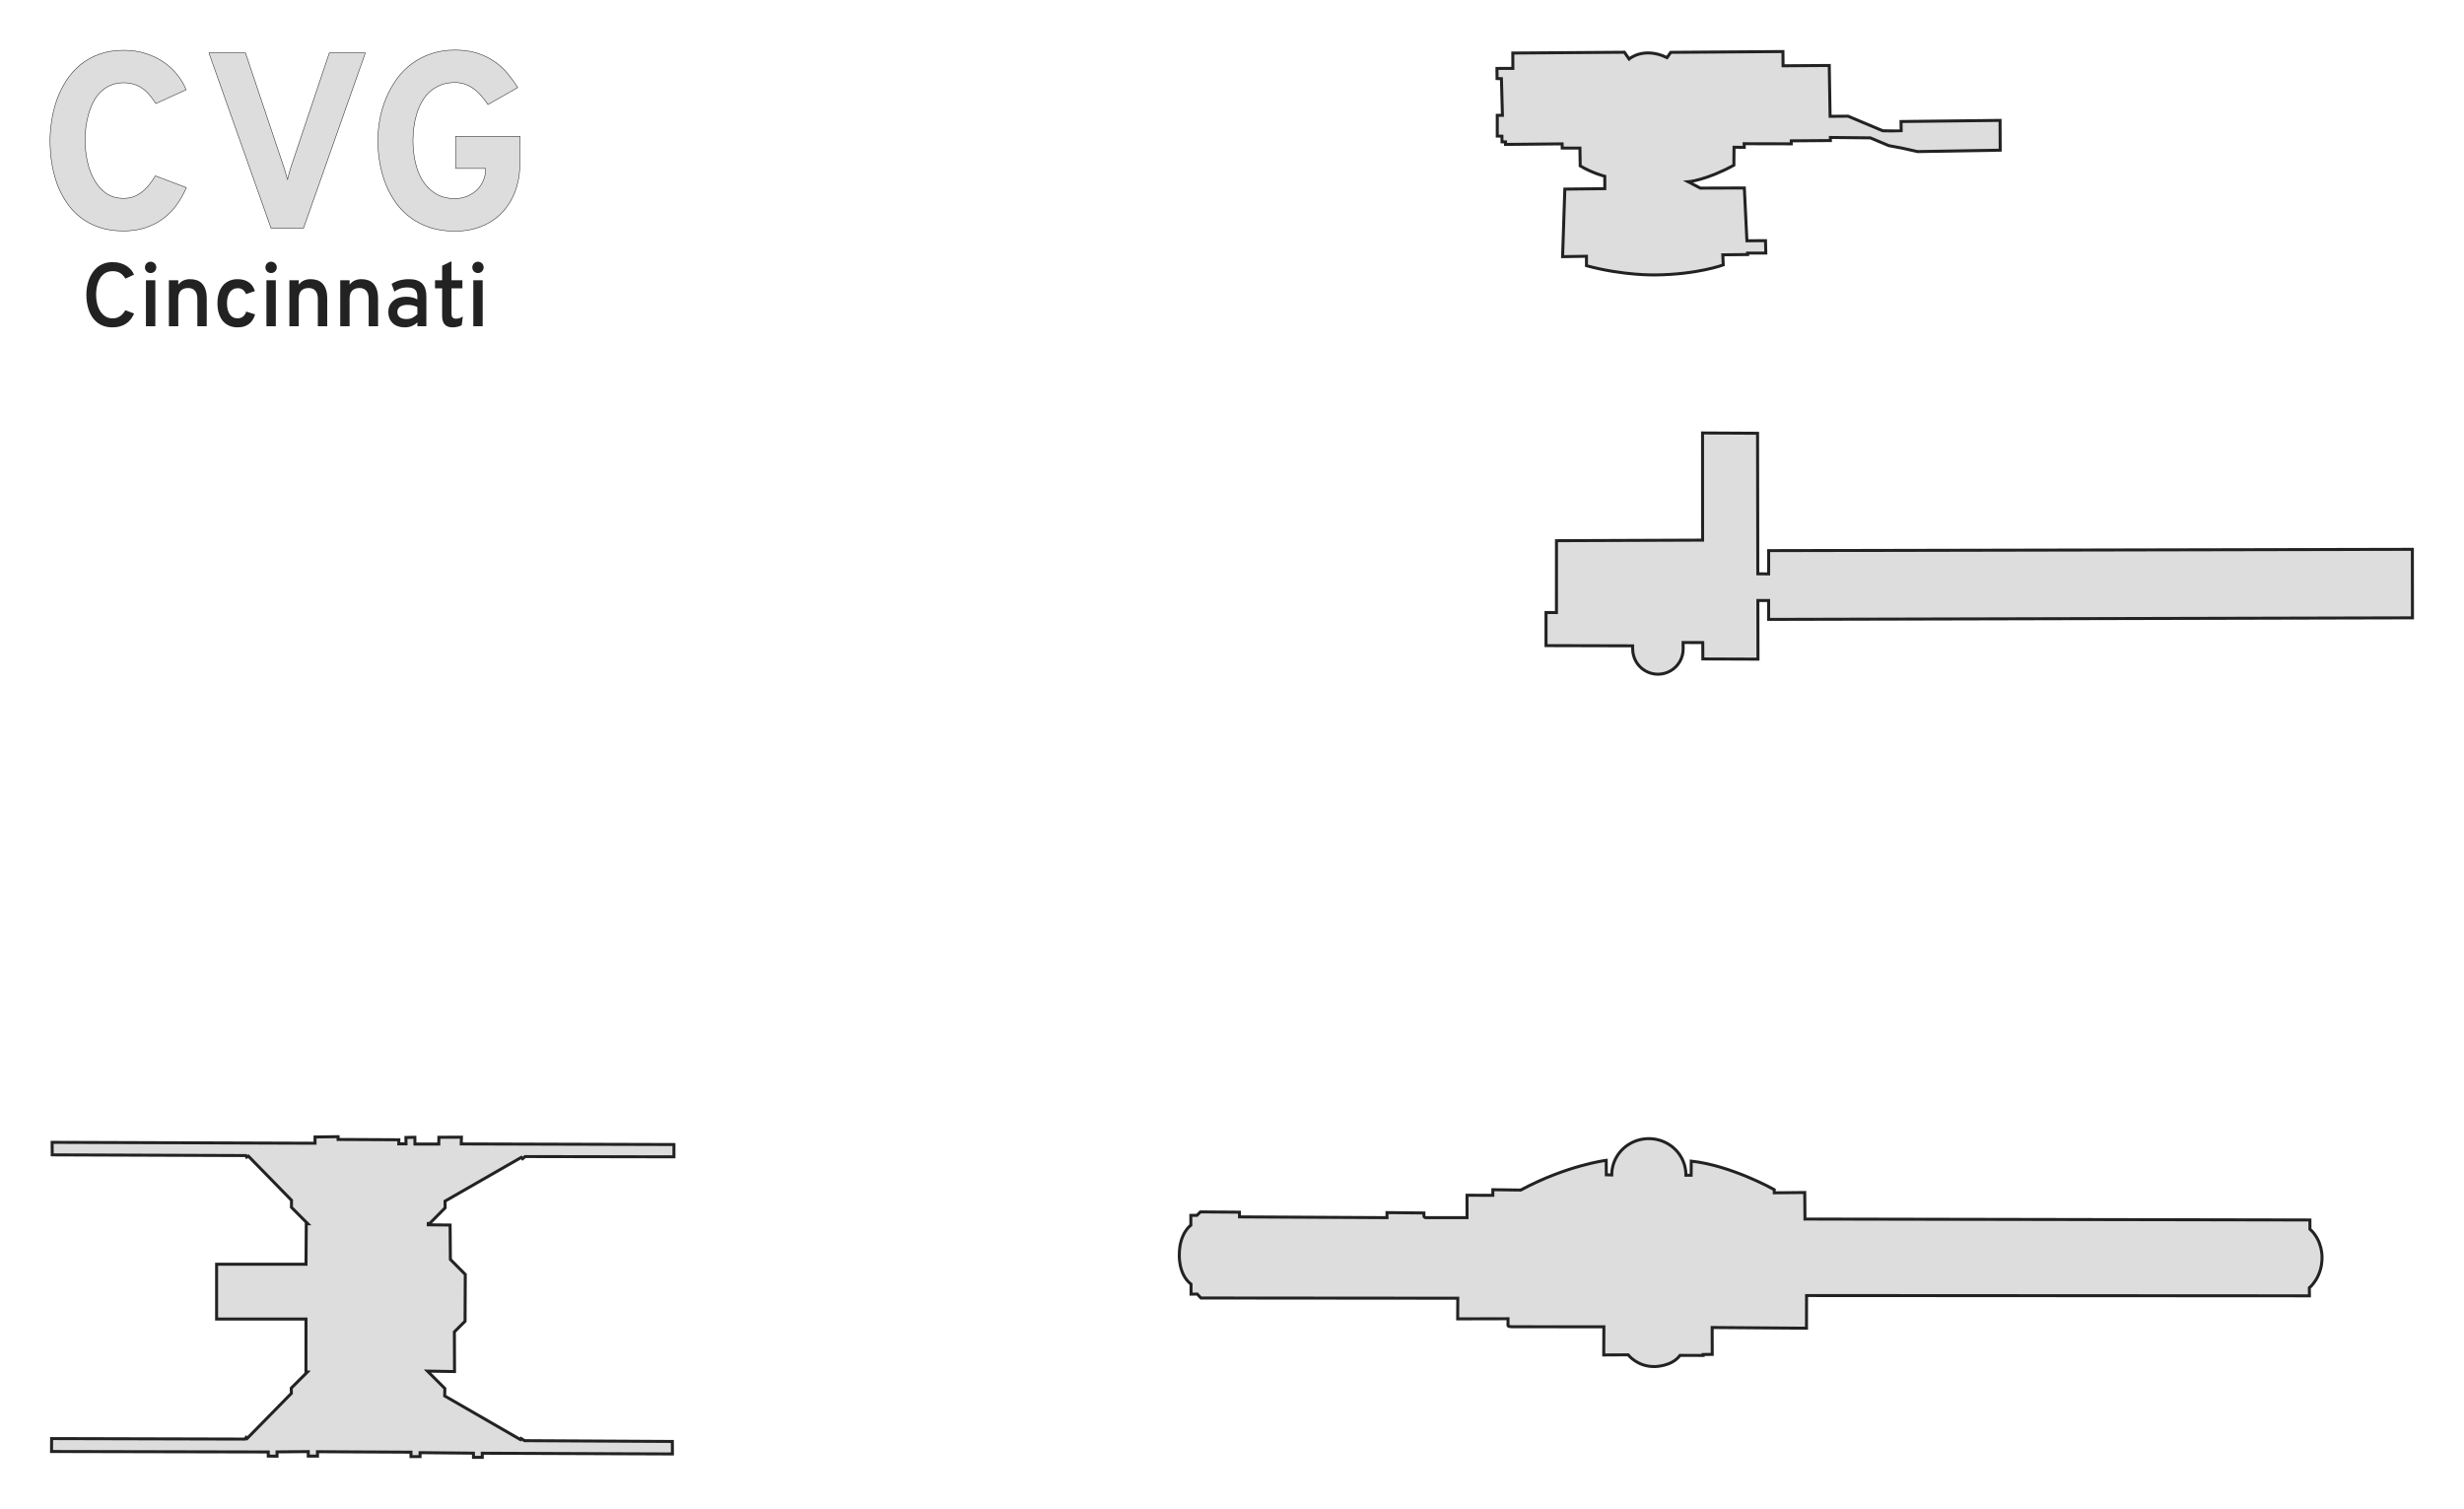
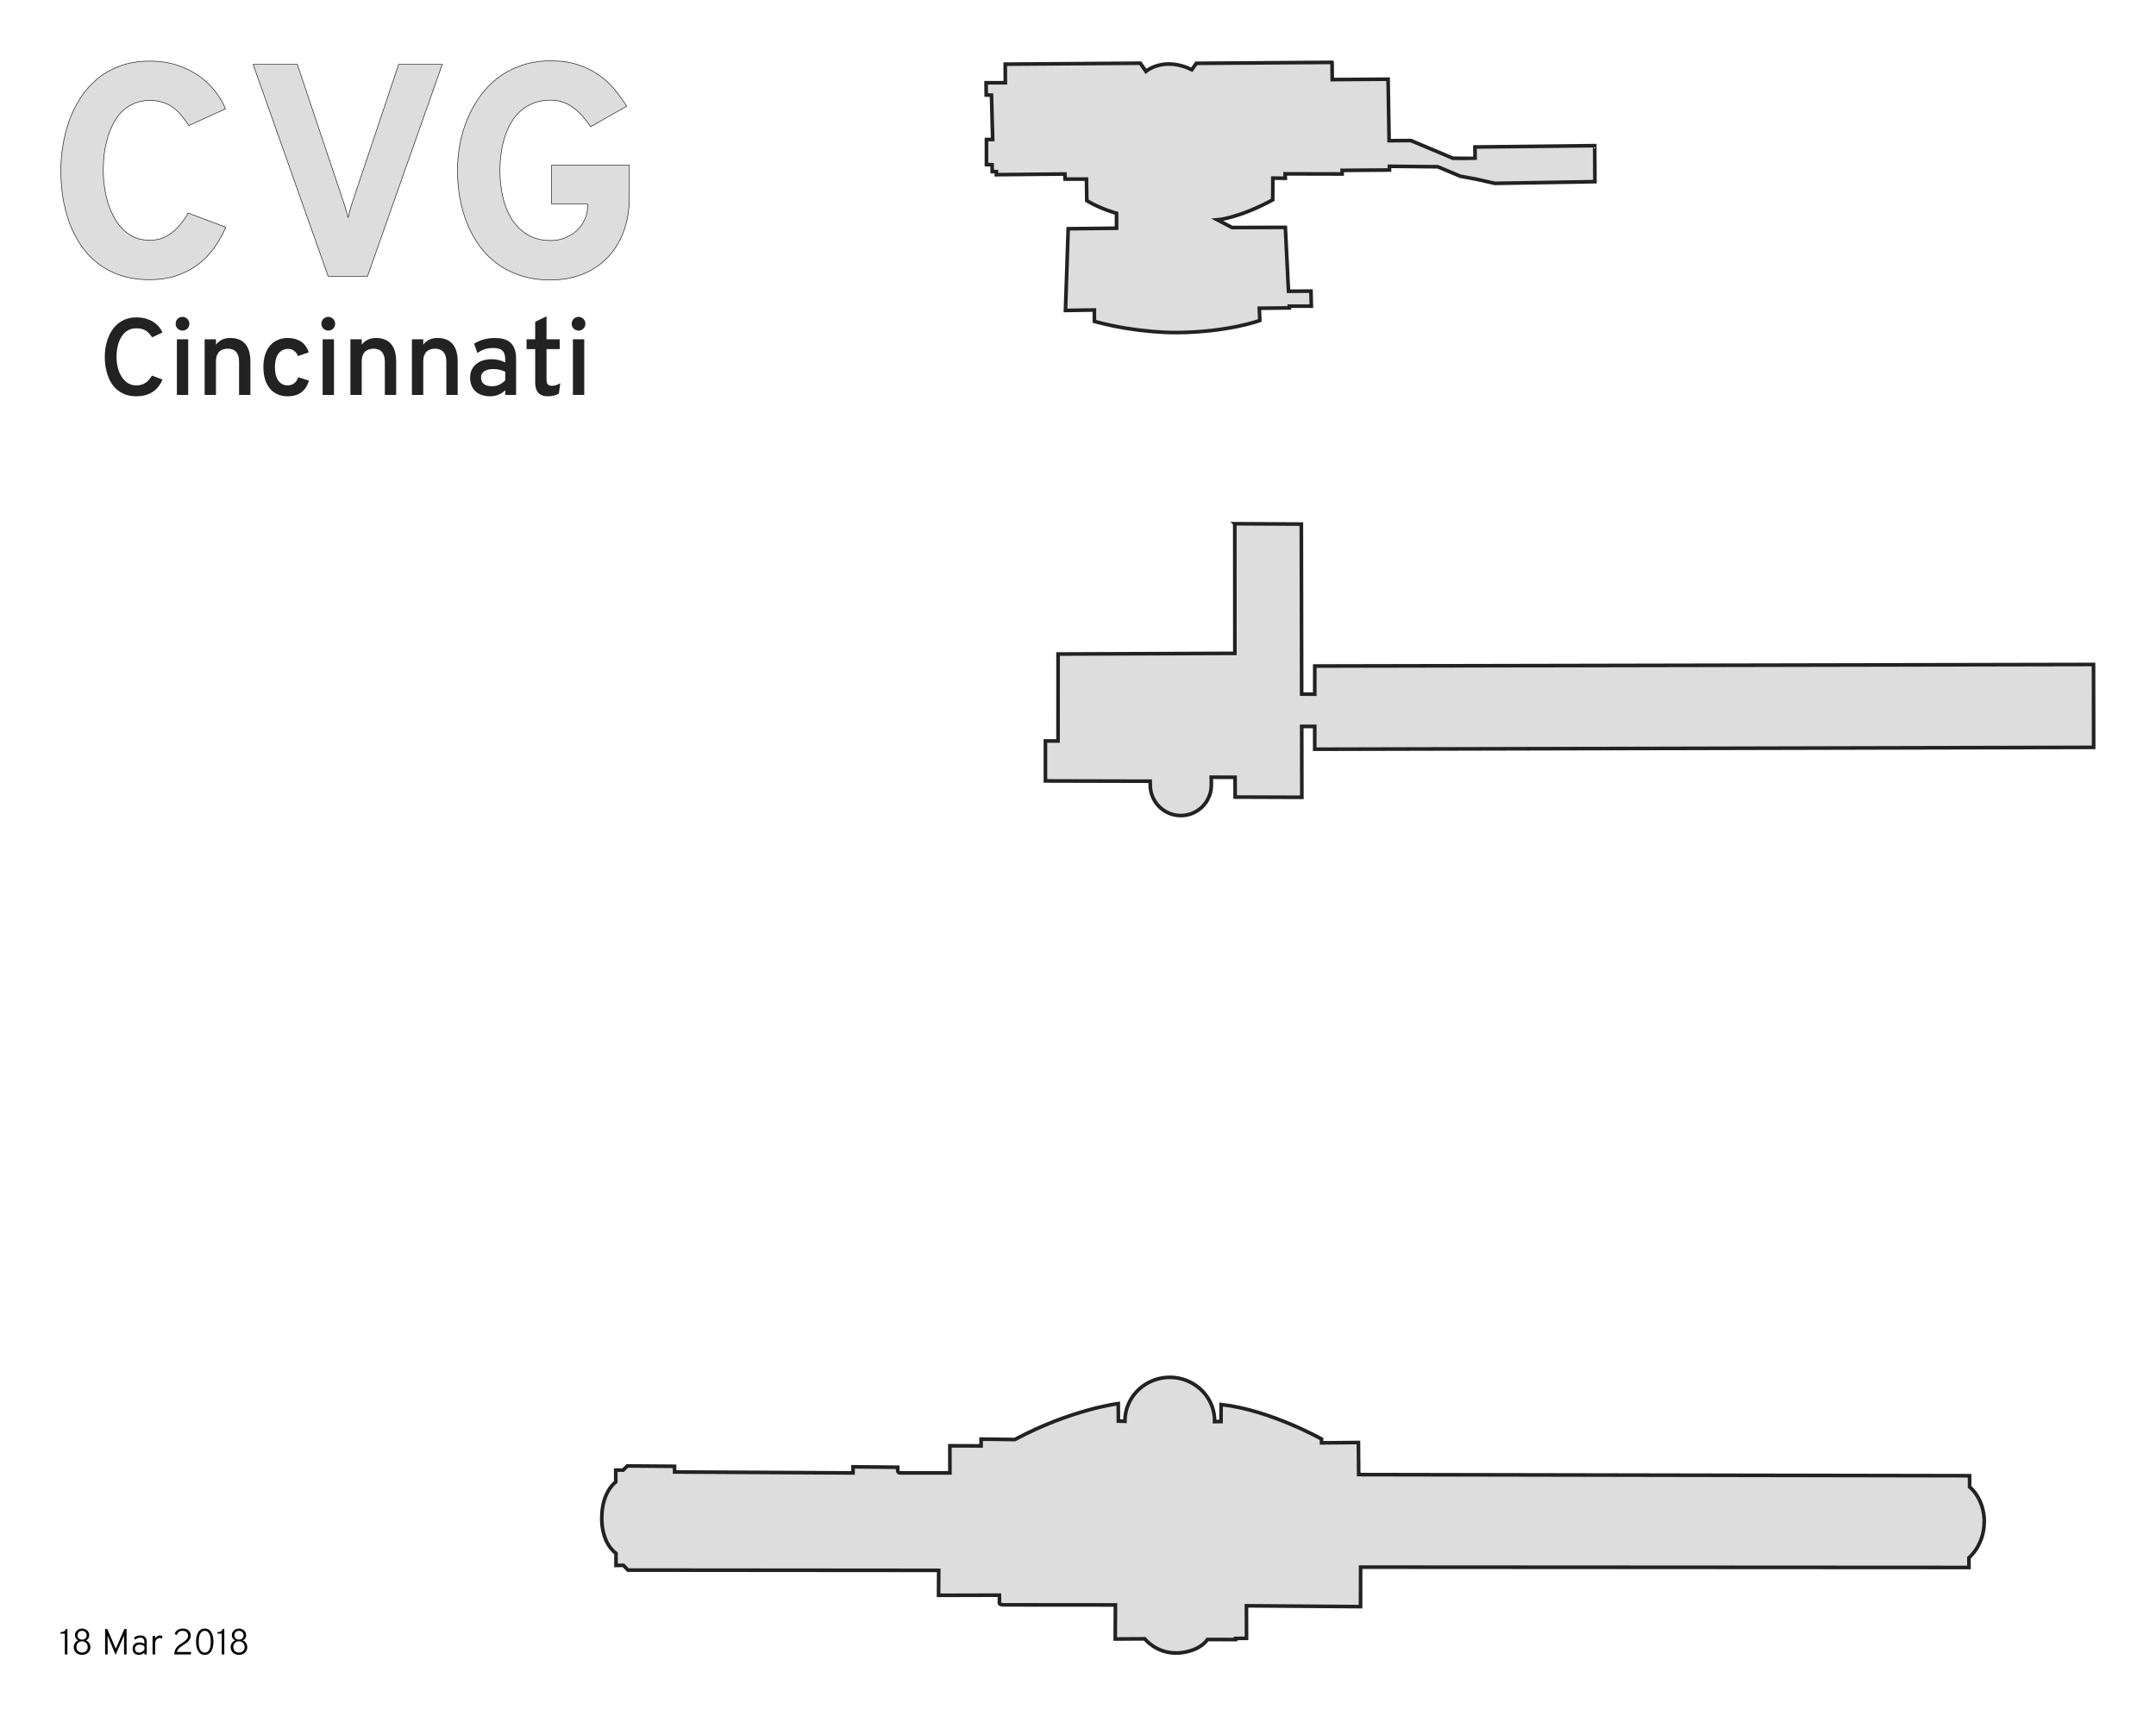
- <svg xmlns="http://www.w3.org/2000/svg" width="1231.133" height="753.9" viewBox="0 0 1231.133 753.9" id="svg2" version="1.1">
+ <svg xmlns="http://www.w3.org/2000/svg" width="890.433" height="708.529" viewBox="0 0 890.433 708.529" id="svg2" version="1.1">
  <defs id="defs4" />
-   <g id="layer2" style="display:inline" transform="translate(-1614.924,-1177.027)">
-     <path id="path4188" style="fill:#dddddd;fill-opacity:1;fill-rule:evenodd;stroke:#222222;stroke-width:1.5;stroke-linecap:butt;stroke-linejoin:miter;stroke-miterlimit:4;stroke-dasharray:none;stroke-opacity:1" d="m 2528.909,1209.741 0.421,25.406 8.983,-0.07 17.335,7.299 c 0,0 8.843,0.14 9.194,0.07 l -0.07,-4.702 49.479,-0.561 0.07,14.879 -41.337,0.702 -7.79,-1.754 -6.457,-1.193 -9.312,-3.907 -19.95,-0.199 0,1.538 -19.553,0.149 0,1.489 -23.544,-0.053 0.07,1.825 -5.123,-0.07 -0.07,8.983 c -13.966,7.58 -22.809,8.282 -22.809,8.282 l 6.036,3.158 21.99,-0.068 1.301,26.379 9.284,-0.05 0.149,6.203 -9.109,0 0.034,0.73 -12.41,0.14 0.216,5.053 c 0,0 -12.928,4.794 -33.947,4.992 0,0 -16.02,0.397 -34.386,-4.615 l 0,-4.714 -11.938,0.199 1.123,-33.757 19.969,-0.212 0,-6.176 c 0,0 -6.246,-1.614 -12.282,-5.194 l -0.14,-8.913 -8.843,0 -0.07,-2.106 -28.284,0.281 0,-1.263 -1.729,-0.027 -0.05,-2.829 -2.332,-0.05 0,-10.372 2.58,0 -0.496,-18.312 -2.184,-0.05 -0.05,-5.062 7.955,-0.025 -0.046,-7.667 55.78,-0.397 2.332,3.375 c 0,0 7.245,-6.352 18.957,-0.695 l 1.836,-2.63 56.078,-0.397 0.058,7.114 z m -63.2,288.345 -9.825,-0.035 0.027,3.135 c 0.035,4.525 -2.357,8.723 -6.269,10.998 -3.912,2.275 -8.743,2.28 -12.659,0.012 -3.916,-2.268 -6.316,-6.461 -6.289,-10.986 l -0.04,-1.509 -43.267,-0.105 0,-16.528 5.212,0.025 0.016,-35.923 73.008,-0.281 -0.029,-53.539 27.493,0.149 0.123,70.222 5.411,0.05 0.01,-11.638 321.625,-0.645 0.05,34.238 -321.699,0.769 0.01,-9.424 -5.378,-10e-5 0.052,29.28 -27.543,-0.099 z m 35.723,274.906 15.226,-0.149 0.111,13.261 252.303,0.463 0,4.589 c 6.402,5.707 6.054,14.144 6.054,14.144 0.05,10.024 -6.34,15.165 -6.34,15.165 l 0.035,4 -251.253,-0.14 -0.035,16.317 -47.128,-0.351 0.035,13.44 -4.553,0.044 0.01,0.465 -11.563,-0.017 c -4.035,5.544 -12.563,5.58 -12.563,5.58 -8.773,0.175 -13.335,-5.86 -13.335,-5.86 l -12.212,0.07 0.07,-14.072 -46.04,-0.035 c -1.825,-0.035 -1.86,-0.561 -1.86,-0.561 l 0,-3.439 -25.144,0.063 0.054,-10.31 -128.328,-0.105 -1.86,-1.965 -3.088,0.035 0,-4.974 c -6.551,-5.062 -5.856,-15.136 -5.856,-15.136 0.149,-10.471 5.75,-14.349 5.75,-14.349 l 0,-4.913 3.053,0 1.72,-1.72 19.511,0.14 0.035,2.351 73.692,0.386 0,-2.527 18.445,0.184 0,1.439 c 0,0.844 0.89,0.903 0.89,0.903 l 20.669,0 -0.021,-11.2 12.9,0.041 0,-2.807 13.931,0.175 c 23.16,-12.422 42.721,-14.853 42.721,-14.853 l 0.05,7.245 2.709,0.068 c -0.03,-6.489 3.512,-12.495 9.279,-15.735 5.767,-3.239 12.873,-3.213 18.615,0.069 5.742,3.281 9.237,9.314 9.156,15.803 l 2.623,-0.01 0.05,-7.047 c 20.049,2.184 41.478,14.246 41.478,14.246 z m -733.619,63.075 -44.664,0 0,-27.394 44.664,0 0.141,-20.227 0.755,0 -8.159,-8.194 0.019,-3.541 -21.538,-22.034 -0.844,0.496 -0.447,-0.794 -96.722,-0.347 -0.05,-6.253 131.361,0.447 0,-3.126 11.513,-0.149 0,1.389 30.371,0.149 -0.05,2.035 3.623,0 -0.05,-3.176 4.466,-0.099 0.05,3.375 11.91,0 0.05,-3.375 11.265,-0.05 -0.099,3.375 106.276,0.301 0,6.141 -74.324,-0.134 -1.298,1.088 -0.632,-0.667 -38.112,21.856 0.05,3.325 -7.697,7.805 -0.737,0.035 0,0.667 10.913,0.105 0.14,17.195 7.439,7.474 -0.105,23.406 -5.334,5.299 0.07,19.826 -13.524,-0.227 8.685,8.685 -0.074,3.719 37.793,21.791 0.351,-0.526 1.754,1.088 73.851,0.397 0.035,6.246 -95.011,-0.362 0,2.07 -4.386,0 -0.035,-2.105 -26.669,-0.246 0,1.965 -4.527,0 0,-2.211 -46.728,-0.239 0.025,2.208 -4.615,0 0,-2.258 -15.6,0.149 0,2.141 -4.386,-0.035 0,-2.07 -108.293,-0.228 0.035,-6.457 96.568,0.242 0.635,-0.813 0.475,0.518 22.13,-22.552 -0.075,-2.608 8.09,-8.086 -0.744,-0.074 z" />
+   <g id="layer2" style="display:inline" transform="translate(-1955.624,-1177.028)">
+     <path style="fill:#dddddd;fill-opacity:1;fill-rule:evenodd;stroke:#222222;stroke-width:1.5;stroke-linecap:butt;stroke-linejoin:miter;stroke-miterlimit:4;stroke-dasharray:none;stroke-opacity:1" d="m 890.848,25.756 -56.078,0.396 -1.836,2.631 c -11.712,-5.657 -18.957,0.693 -18.957,0.693 L 811.645,26.104 755.863,26.5 l 0.047,7.668 -7.955,0.023 0.049,5.062 2.184,0.051 0.496,18.311 -2.58,0 0,10.373 2.332,0.049 0.051,2.83 1.729,0.027 0,1.262 28.283,-0.279 0.07,2.105 8.842,0 0.141,8.912 c 6.036,3.579 12.283,5.193 12.283,5.193 l 0,6.176 -19.971,0.213 -1.121,33.758 11.938,-0.199 0,4.715 c 18.367,5.012 34.387,4.615 34.387,4.615 21.02,-0.199 33.947,-4.992 33.947,-4.992 l -0.217,-5.053 12.41,-0.141 -0.033,-0.73 9.107,0 -0.148,-6.203 -9.285,0.049 -1.299,-26.379 -21.99,0.068 -6.037,-3.158 c 0,0 8.844,-0.701 22.811,-8.281 l 0.07,-8.984 5.123,0.07 -0.07,-1.824 23.543,0.053 0,-1.488 19.553,-0.15 0,-1.537 19.951,0.197 9.311,3.908 6.457,1.191 7.791,1.756 41.338,-0.703 -0.07,-14.877 -49.479,0.561 0.07,4.703 c -0.351,0.07 -9.195,-0.07 -9.195,-0.07 l -17.334,-7.299 -8.984,0.068 -0.42,-25.404 -23.08,0.154 -0.059,-7.113 z m -40.178,190.566 0.029,53.539 -73.008,0.281 -0.016,35.922 -5.213,-0.023 0,16.527 43.268,0.105 0.039,1.508 c -0.027,4.525 2.373,8.718 6.289,10.986 3.916,2.268 8.748,2.264 12.66,-0.012 3.912,-2.275 6.305,-6.473 6.27,-10.998 l -0.027,-3.135 9.824,0.035 0.039,8.164 27.543,0.1 -0.053,-29.279 5.379,0 -0.012,9.424 321.701,-0.77 -0.051,-34.238 -321.625,0.646 -0.01,11.637 -5.41,-0.049 -0.125,-70.223 -27.492,-0.148 z M 823.9,568.904 c -3.215,-0.012 -6.433,0.793 -9.316,2.412 -5.767,3.239 -9.309,9.245 -9.279,15.734 l -2.707,-0.068 -0.051,-7.246 c 0,0 -19.561,2.431 -42.721,14.854 l -13.932,-0.176 0,2.807 -12.898,-0.041 0.019,11.201 -20.668,0 c 0,0 -0.891,-0.059 -0.891,-0.902 l 0,-1.439 -18.445,-0.186 0,2.527 -73.691,-0.387 -0.035,-2.35 -19.51,-0.141 -1.721,1.719 -3.053,0 0,4.912 c 0,0 -5.601,3.878 -5.75,14.35 0,0 -0.695,10.075 5.855,15.137 l 0,4.975 3.088,-0.035 1.861,1.965 128.328,0.105 -0.055,10.311 25.145,-0.065 0,3.439 c 0,0 0.035,0.527 1.859,0.562 l 46.039,0.035 -0.068,14.07 12.211,-0.07 c 10e-6,0 4.561,6.037 13.334,5.861 0,0 8.529,-0.036 12.564,-5.58 l 11.562,0.018 -0.012,-0.465 4.555,-0.045 -0.035,-13.439 47.127,0.352 0.035,-16.318 251.254,0.141 -0.035,-4 c 0,0 6.39,-5.142 6.34,-15.166 0,0 0.347,-8.436 -6.055,-14.143 l 0,-4.59 -252.305,-0.463 -0.111,-13.26 -15.225,0.148 -0.004,-1.59 c 0,0 -21.429,-12.061 -41.479,-14.244 l -0.049,7.047 -2.623,0.01 c 0.081,-6.489 -3.414,-12.521 -9.156,-15.803 -2.871,-1.641 -6.084,-2.469 -9.299,-2.48 z" transform="translate(1614.924,1177.027)" id="path4188" />
  </g>
-   <g id="layer1">
-     <g id="text4136" style="font-style:normal;font-variant:normal;font-weight:bold;font-stretch:normal;font-size:125px;line-height:110%;font-family:Overpass;-inkscape-font-specification:'Overpass, Bold';text-align:start;letter-spacing:0px;word-spacing:0px;writing-mode:lr-tb;text-anchor:start;display:inline;fill:#dddddd;fill-opacity:1;stroke:#222222;stroke-width:0.25;stroke-linecap:butt;stroke-linejoin:miter;stroke-opacity:1;stroke-miterlimit:4;stroke-dasharray:none" transform="translate(-85.11767,-57.39859)">
-       <path id="path4142" d="m 146.861,172.792 q -6.836,0 -12.207,-1.831 -5.371,-1.831 -9.46,-5.066 -4.089,-3.235 -6.958,-7.568 -2.869,-4.333 -4.7,-9.338 -1.77,-5.066 -2.625,-10.498 -0.793,-5.432 -0.793,-10.864 0,-5.005 0.854,-10.254 0.854,-5.31 2.625,-10.315 1.831,-5.005 4.7,-9.46 2.93,-4.456 6.958,-7.812 4.089,-3.357 9.46,-5.31 5.371,-1.953 12.146,-1.953 6.287,0 11.414,1.709 5.127,1.709 9.033,4.517 3.906,2.747 6.592,6.287 2.747,3.54 4.211,7.202 l -15.137,6.897 q -1.587,-2.441 -3.235,-4.395 -1.648,-1.953 -3.54,-3.235 -1.892,-1.343 -4.211,-2.014 -2.258,-0.732 -5.127,-0.732 -3.662,0 -6.531,1.282 -2.869,1.221 -5.005,3.357 -2.136,2.136 -3.601,5.005 -1.465,2.869 -2.38,6.104 -0.916,3.174 -1.343,6.592 -0.366,3.357 -0.366,6.531 0,5.127 1.099,10.254 1.099,5.127 3.418,9.277 2.319,4.15 5.92,6.775 3.662,2.563 8.789,2.563 2.686,0 4.944,-0.793 2.258,-0.854 4.15,-2.319 1.953,-1.465 3.601,-3.54 1.709,-2.075 3.174,-4.578 l 15.503,5.859 q -2.075,4.822 -5.005,8.85 -2.93,3.967 -6.836,6.836 -3.845,2.808 -8.728,4.395 -4.883,1.587 -10.803,1.587 z" style="stroke:#222222;stroke-opacity:1;stroke-width:0.25;stroke-miterlimit:4;stroke-dasharray:none" />
-       <path id="path4144" d="m 236.766,171.388 -16.235,0 -31.006,-87.524 18.25,0 19.226,57.251 q 0.488,1.404 0.916,3.052 0.488,1.587 0.854,2.991 0.305,-1.343 0.732,-2.93 0.427,-1.587 0.916,-3.113 l 19.226,-57.251 18.005,0 -30.884,87.524 z" style="stroke:#222222;stroke-opacity:1;stroke-width:0.25;stroke-miterlimit:4;stroke-dasharray:none" />
-       <path id="path4146" d="m 312.449,172.914 q -6.775,0 -12.268,-1.77 -5.493,-1.77 -9.766,-4.883 -4.272,-3.113 -7.385,-7.385 -3.113,-4.333 -5.127,-9.338 -2.014,-5.005 -2.991,-10.559 -0.977,-5.615 -0.977,-11.353 0,-5.31 0.977,-10.742 1.038,-5.432 3.113,-10.437 2.136,-5.066 5.249,-9.46 3.174,-4.395 7.446,-7.629 4.333,-3.235 9.705,-5.066 5.432,-1.892 12.024,-1.892 6.348,0 11.169,1.587 4.883,1.587 8.606,4.211 3.784,2.563 6.531,5.981 2.808,3.357 5.066,6.958 l -14.893,8.484 q -1.465,-2.197 -3.174,-4.15 -1.709,-2.014 -3.723,-3.54 -1.953,-1.526 -4.333,-2.38 -2.38,-0.916 -5.249,-0.916 -4.089,0 -7.202,1.282 -3.113,1.221 -5.493,3.418 -2.319,2.136 -3.906,5.005 -1.587,2.869 -2.563,6.104 -0.977,3.235 -1.404,6.653 -0.427,3.357 -0.427,6.531 0,5.554 1.16,10.803 1.16,5.188 3.662,9.277 2.563,4.028 6.531,6.47 4.028,2.441 9.644,2.441 3.174,0 5.92,-1.099 2.808,-1.16 4.883,-3.052 2.075,-1.953 3.235,-4.578 1.221,-2.625 1.221,-5.615 l 0,-0.732 -14.893,0 0,-16.052 32.104,0 0,12.878 q 0,8.423 -2.502,14.893 -2.502,6.409 -6.897,10.803 -4.333,4.333 -10.254,6.592 -5.92,2.258 -12.817,2.258 z" style="stroke:#222222;stroke-opacity:1;stroke-width:0.25;stroke-miterlimit:4;stroke-dasharray:none" />
+   <g id="layer1" transform="translate(-340.7005,-5.8138989e-4)">
+     <g id="g4153" transform="translate(0,0.1255664)">
+       <g transform="translate(255.7078,-57.39859)" style="font-style:normal;font-variant:normal;font-weight:bold;font-stretch:normal;font-size:125px;line-height:110%;font-family:Overpass;-inkscape-font-specification:'Overpass, Bold';text-align:start;letter-spacing:0px;word-spacing:0px;writing-mode:lr-tb;text-anchor:start;display:inline;fill:#dddddd;fill-opacity:1;stroke:#222222;stroke-width:0.25;stroke-linecap:butt;stroke-linejoin:miter;stroke-miterlimit:4;stroke-dasharray:none;stroke-opacity:1" id="text4136">
+         <path style="stroke:#222222;stroke-width:0.25;stroke-miterlimit:4;stroke-dasharray:none;stroke-opacity:1" d="m 146.861,172.792 q -6.836,0 -12.207,-1.831 -5.371,-1.831 -9.46,-5.066 -4.089,-3.235 -6.958,-7.568 -2.869,-4.333 -4.7,-9.338 -1.77,-5.066 -2.625,-10.498 -0.793,-5.432 -0.793,-10.864 0,-5.005 0.854,-10.254 0.854,-5.31 2.625,-10.315 1.831,-5.005 4.7,-9.46 2.93,-4.456 6.958,-7.812 4.089,-3.357 9.46,-5.31 5.371,-1.953 12.146,-1.953 6.287,0 11.414,1.709 5.127,1.709 9.033,4.517 3.906,2.747 6.592,6.287 2.747,3.54 4.211,7.202 l -15.137,6.897 q -1.587,-2.441 -3.235,-4.395 -1.648,-1.953 -3.54,-3.235 -1.892,-1.343 -4.211,-2.014 -2.258,-0.732 -5.127,-0.732 -3.662,0 -6.531,1.282 -2.869,1.221 -5.005,3.357 -2.136,2.136 -3.601,5.005 -1.465,2.869 -2.38,6.104 -0.916,3.174 -1.343,6.592 -0.366,3.357 -0.366,6.531 0,5.127 1.099,10.254 1.099,5.127 3.418,9.277 2.319,4.15 5.92,6.775 3.662,2.563 8.789,2.563 2.686,0 4.944,-0.793 2.258,-0.854 4.15,-2.319 1.953,-1.465 3.601,-3.54 1.709,-2.075 3.174,-4.578 l 15.503,5.859 q -2.075,4.822 -5.005,8.85 -2.93,3.967 -6.836,6.836 -3.845,2.808 -8.728,4.395 -4.883,1.587 -10.803,1.587 z" id="path4142" />
+         <path style="stroke:#222222;stroke-width:0.25;stroke-miterlimit:4;stroke-dasharray:none;stroke-opacity:1" d="m 236.766,171.388 -16.235,0 -31.006,-87.524 18.25,0 19.226,57.251 q 0.488,1.404 0.916,3.052 0.488,1.587 0.854,2.991 0.305,-1.343 0.732,-2.93 0.427,-1.587 0.916,-3.113 l 19.226,-57.251 18.005,0 -30.884,87.524 z" id="path4144" />
+         <path style="stroke:#222222;stroke-width:0.25;stroke-miterlimit:4;stroke-dasharray:none;stroke-opacity:1" d="m 312.449,172.914 q -6.775,0 -12.268,-1.77 -5.493,-1.77 -9.766,-4.883 -4.272,-3.113 -7.385,-7.385 -3.113,-4.333 -5.127,-9.338 -2.014,-5.005 -2.991,-10.559 -0.977,-5.615 -0.977,-11.353 0,-5.31 0.977,-10.742 1.038,-5.432 3.113,-10.437 2.136,-5.066 5.249,-9.46 3.174,-4.395 7.446,-7.629 4.333,-3.235 9.705,-5.066 5.432,-1.892 12.024,-1.892 6.348,0 11.169,1.587 4.883,1.587 8.606,4.211 3.784,2.563 6.531,5.981 2.808,3.357 5.066,6.958 l -14.893,8.484 q -1.465,-2.197 -3.174,-4.15 -1.709,-2.014 -3.723,-3.54 -1.953,-1.526 -4.333,-2.38 -2.38,-0.916 -5.249,-0.916 -4.089,0 -7.202,1.282 -3.113,1.221 -5.493,3.418 -2.319,2.136 -3.906,5.005 -1.587,2.869 -2.563,6.104 -0.977,3.235 -1.404,6.653 -0.427,3.357 -0.427,6.531 0,5.554 1.16,10.803 1.16,5.188 3.662,9.277 2.563,4.028 6.531,6.47 4.028,2.441 9.644,2.441 3.174,0 5.92,-1.099 2.808,-1.16 4.883,-3.052 2.075,-1.953 3.235,-4.578 1.221,-2.625 1.221,-5.615 l 0,-0.732 -14.893,0 0,-16.052 32.104,0 0,12.878 q 0,8.423 -2.502,14.893 -2.502,6.409 -6.897,10.803 -4.333,4.333 -10.254,6.592 -5.92,2.258 -12.817,2.258 z" id="path4146" />
+       </g>
+       <g transform="translate(255.7078,-57.39859)" style="font-style:normal;font-variant:normal;font-weight:normal;font-stretch:normal;font-size:45px;line-height:110%;font-family:Overpass;-inkscape-font-specification:'Overpass, Normal';text-align:start;letter-spacing:0px;word-spacing:0px;writing-mode:lr-tb;text-anchor:start;display:inline;fill:#222222;fill-opacity:1;stroke:none;stroke-width:1px;stroke-linecap:butt;stroke-linejoin:miter;stroke-opacity:1" id="text4142">
+         <path d="m 141.364,220.961 q -2.439,0 -4.373,-0.659 -1.912,-0.681 -3.362,-1.824 -1.45,-1.165 -2.483,-2.725 -1.011,-1.582 -1.648,-3.384 -0.637,-1.824 -0.945,-3.779 -0.286,-1.978 -0.286,-3.933 0,-1.802 0.286,-3.713 0.308,-1.912 0.945,-3.713 0.659,-1.824 1.692,-3.428 1.033,-1.604 2.483,-2.812 1.45,-1.208 3.362,-1.912 1.912,-0.703 4.329,-0.703 2.219,0 3.999,0.549 1.78,0.527 3.098,1.406 1.34,0.879 2.241,2 0.901,1.121 1.384,2.285 l -4.285,2 q -0.571,-0.901 -1.208,-1.582 -0.615,-0.703 -1.384,-1.187 -0.747,-0.483 -1.692,-0.725 -0.945,-0.242 -2.153,-0.242 -1.582,0 -2.812,0.505 -1.208,0.505 -2.131,1.384 -0.901,0.879 -1.538,2.043 -0.637,1.165 -1.033,2.483 -0.374,1.296 -0.549,2.681 -0.176,1.384 -0.176,2.681 0,2.087 0.461,4.197 0.483,2.109 1.494,3.801 1.011,1.692 2.571,2.747 1.56,1.055 3.713,1.055 1.165,0 2.087,-0.286 0.945,-0.308 1.714,-0.835 0.791,-0.549 1.406,-1.296 0.637,-0.747 1.187,-1.648 l 4.373,1.67 q -0.659,1.538 -1.648,2.812 -0.967,1.274 -2.307,2.175 -1.318,0.901 -3.032,1.406 -1.692,0.505 -3.779,0.505 z" id="path4149" />
+         <path d="m 158.041,220.411 0,-23.005 4.68,0 0,23.005 -4.68,0 z m 2.329,-26.587 q -0.593,0 -1.121,-0.22 -0.505,-0.22 -0.901,-0.593 -0.374,-0.396 -0.593,-0.901 -0.22,-0.527 -0.22,-1.121 0,-0.593 0.22,-1.099 0.22,-0.527 0.593,-0.901 0.396,-0.396 0.901,-0.615 0.527,-0.22 1.121,-0.22 0.593,0 1.099,0.22 0.527,0.22 0.901,0.615 0.396,0.374 0.615,0.901 0.22,0.505 0.22,1.099 0,0.593 -0.22,1.121 -0.22,0.505 -0.615,0.901 -0.374,0.374 -0.901,0.593 -0.505,0.22 -1.099,0.22 z" id="path4151" />
+         <path d="m 183.727,220.411 0,-13.733 q 0,-1.45 -0.352,-2.461 -0.352,-1.033 -0.967,-1.67 -0.615,-0.659 -1.45,-0.945 -0.835,-0.308 -1.824,-0.308 -1.055,0 -1.956,0.286 -0.901,0.264 -1.56,0.879 -0.659,0.615 -1.055,1.648 -0.374,1.011 -0.374,2.483 l 0,13.821 -4.68,0 0,-23.005 4.68,0 0,2.219 q 1.121,-1.428 2.571,-2.087 1.45,-0.659 3.362,-0.659 1.802,0 3.318,0.527 1.516,0.505 2.615,1.67 1.121,1.165 1.736,3.032 0.615,1.868 0.615,4.57 l 0,13.733 -4.68,0 z" id="path4153" />
+         <path d="m 203.81,220.961 q -2.307,0 -4.175,-0.813 -1.846,-0.813 -3.164,-2.351 -1.296,-1.56 -2,-3.779 -0.703,-2.241 -0.703,-5.076 0,-2.834 0.703,-5.076 0.703,-2.241 2,-3.779 1.318,-1.56 3.164,-2.373 1.868,-0.835 4.175,-0.835 3.208,0 5.427,1.428 2.241,1.428 3.252,4.504 l -4.438,1.538 q -0.505,-1.318 -1.538,-2.131 -1.033,-0.835 -2.527,-0.835 -1.318,0 -2.329,0.527 -1.011,0.527 -1.714,1.516 -0.681,0.967 -1.055,2.373 -0.352,1.384 -0.352,3.142 0,1.758 0.352,3.164 0.374,1.384 1.033,2.351 0.681,0.967 1.648,1.494 0.989,0.505 2.241,0.505 1.582,0 2.703,-0.879 1.143,-0.879 1.626,-2.505 l 4.438,1.406 q -0.923,3.208 -3.142,4.856 -2.197,1.626 -5.625,1.626 z" id="path4155" />
+         <path d="m 218.246,220.411 0,-23.005 4.68,0 0,23.005 -4.68,0 z m 2.329,-26.587 q -0.593,0 -1.121,-0.22 -0.505,-0.22 -0.901,-0.593 -0.374,-0.396 -0.593,-0.901 -0.22,-0.527 -0.22,-1.121 0,-0.593 0.22,-1.099 0.22,-0.527 0.593,-0.901 0.396,-0.396 0.901,-0.615 0.527,-0.22 1.121,-0.22 0.593,0 1.099,0.22 0.527,0.22 0.901,0.615 0.396,0.374 0.615,0.901 0.22,0.505 0.22,1.099 0,0.593 -0.22,1.121 -0.22,0.505 -0.615,0.901 -0.374,0.374 -0.901,0.593 -0.505,0.22 -1.099,0.22 z" id="path4157" />
+         <path d="m 243.932,220.411 0,-13.733 q 0,-1.45 -0.352,-2.461 -0.352,-1.033 -0.967,-1.67 -0.615,-0.659 -1.45,-0.945 -0.835,-0.308 -1.824,-0.308 -1.055,0 -1.956,0.286 -0.901,0.264 -1.56,0.879 -0.659,0.615 -1.055,1.648 -0.374,1.011 -0.374,2.483 l 0,13.821 -4.68,0 0,-23.005 4.68,0 0,2.219 q 1.121,-1.428 2.571,-2.087 1.45,-0.659 3.362,-0.659 1.802,0 3.318,0.527 1.516,0.505 2.615,1.67 1.121,1.165 1.736,3.032 0.615,1.868 0.615,4.57 l 0,13.733 -4.68,0 z" id="path4159" />
+         <path d="m 269.333,220.411 0,-13.733 q 0,-1.45 -0.352,-2.461 -0.352,-1.033 -0.967,-1.67 -0.615,-0.659 -1.45,-0.945 -0.835,-0.308 -1.824,-0.308 -1.055,0 -1.956,0.286 -0.901,0.264 -1.56,0.879 -0.659,0.615 -1.055,1.648 -0.374,1.011 -0.374,2.483 l 0,13.821 -4.68,0 0,-23.005 4.68,0 0,2.219 q 1.121,-1.428 2.571,-2.087 1.45,-0.659 3.362,-0.659 1.802,0 3.318,0.527 1.516,0.505 2.615,1.67 1.121,1.165 1.736,3.032 0.615,1.868 0.615,4.57 l 0,13.733 -4.68,0 z" id="path4161" />
+         <path d="m 298.139,220.411 -4.482,0 0,-1.978 q -0.439,0.461 -1.055,0.923 -0.615,0.439 -1.406,0.813 -0.769,0.352 -1.736,0.571 -0.967,0.22 -2.109,0.22 -1.758,0 -3.252,-0.483 -1.494,-0.483 -2.593,-1.45 -1.099,-0.989 -1.736,-2.417 -0.615,-1.45 -0.615,-3.362 0,-1.978 0.747,-3.406 0.747,-1.45 1.978,-2.373 1.23,-0.945 2.812,-1.384 1.604,-0.439 3.296,-0.439 1.582,0 3.032,0.352 1.472,0.33 2.637,1.011 l 0,-1.274 q 0,-1.296 -0.308,-2.197 -0.286,-0.901 -0.901,-1.45 -0.593,-0.571 -1.516,-0.813 -0.923,-0.264 -2.197,-0.264 -2.153,0 -3.735,0.571 -1.56,0.571 -2.834,1.516 l -1.384,-3.845 q 0.703,-0.483 1.604,-0.901 0.901,-0.439 1.978,-0.769 1.077,-0.33 2.329,-0.505 1.252,-0.198 2.681,-0.198 0.967,0 2,0.11 1.033,0.11 2,0.439 0.989,0.308 1.846,0.901 0.879,0.593 1.516,1.56 0.659,0.945 1.033,2.329 0.374,1.384 0.374,3.296 l 0,14.897 z m -9.932,-3.604 q 1.78,0 3.142,-0.725 1.384,-0.725 2.307,-1.736 l 0,-3.516 q -0.967,-0.505 -2.263,-0.813 -1.296,-0.308 -2.659,-0.308 -1.055,0 -1.978,0.198 -0.923,0.198 -1.626,0.637 -0.681,0.417 -1.077,1.099 -0.396,0.659 -0.396,1.604 0,1.648 1.143,2.615 1.165,0.945 3.406,0.945 z" id="path4163" />
+         <path d="m 311.169,220.961 q -1.362,0 -2.351,-0.417 -0.967,-0.396 -1.604,-1.143 -0.615,-0.747 -0.901,-1.802 -0.286,-1.077 -0.286,-2.373 l 0,-13.755 -3.56,0 0,-4.065 3.56,0 0,-7.229 4.68,-2.263 0,9.492 5.449,0 0,4.065 -5.449,0 0,12.546 q 0,0.571 0.088,1.055 0.11,0.483 0.352,0.835 0.264,0.352 0.703,0.549 0.439,0.176 1.121,0.176 1.67,0 3.406,-1.077 l -0.571,4.351 q -0.967,0.483 -2.109,0.769 -1.143,0.286 -2.527,0.286 z" id="path4165" />
+         <path d="m 321.606,220.411 0,-23.005 4.68,0 0,23.005 -4.68,0 z m 2.329,-26.587 q -0.593,0 -1.121,-0.22 -0.505,-0.22 -0.901,-0.593 -0.374,-0.396 -0.593,-0.901 -0.22,-0.527 -0.22,-1.121 0,-0.593 0.22,-1.099 0.22,-0.527 0.593,-0.901 0.396,-0.396 0.901,-0.615 0.527,-0.22 1.121,-0.22 0.593,0 1.099,0.22 0.527,0.22 0.901,0.615 0.396,0.374 0.615,0.901 0.22,0.505 0.22,1.099 0,0.593 -0.22,1.121 -0.22,0.505 -0.615,0.901 -0.374,0.374 -0.901,0.593 -0.505,0.22 -1.099,0.22 z" id="path4167" />
+       </g>
    </g>
-     <g id="text4142" style="font-style:normal;font-variant:normal;font-weight:normal;font-stretch:normal;font-size:45px;line-height:110%;font-family:Overpass;-inkscape-font-specification:'Overpass, Normal';text-align:start;letter-spacing:0px;word-spacing:0px;writing-mode:lr-tb;text-anchor:start;display:inline;fill:#222222;fill-opacity:1;stroke:none;stroke-width:1px;stroke-linecap:butt;stroke-linejoin:miter;stroke-opacity:1" transform="translate(-85.11767,-57.39859)">
-       <path id="path4149" d="m 141.364,220.961 q -2.439,0 -4.373,-0.659 -1.912,-0.681 -3.362,-1.824 -1.45,-1.165 -2.483,-2.725 -1.011,-1.582 -1.648,-3.384 -0.637,-1.824 -0.945,-3.779 -0.286,-1.978 -0.286,-3.933 0,-1.802 0.286,-3.713 0.308,-1.912 0.945,-3.713 0.659,-1.824 1.692,-3.428 1.033,-1.604 2.483,-2.812 1.45,-1.208 3.362,-1.912 1.912,-0.703 4.329,-0.703 2.219,0 3.999,0.549 1.78,0.527 3.098,1.406 1.34,0.879 2.241,2 0.901,1.121 1.384,2.285 l -4.285,2 q -0.571,-0.901 -1.208,-1.582 -0.615,-0.703 -1.384,-1.187 -0.747,-0.483 -1.692,-0.725 -0.945,-0.242 -2.153,-0.242 -1.582,0 -2.812,0.505 -1.208,0.505 -2.131,1.384 -0.901,0.879 -1.538,2.043 -0.637,1.165 -1.033,2.483 -0.374,1.296 -0.549,2.681 -0.176,1.384 -0.176,2.681 0,2.087 0.461,4.197 0.483,2.109 1.494,3.801 1.011,1.692 2.571,2.747 1.56,1.055 3.713,1.055 1.165,0 2.087,-0.286 0.945,-0.308 1.714,-0.835 0.791,-0.549 1.406,-1.296 0.637,-0.747 1.187,-1.648 l 4.373,1.67 q -0.659,1.538 -1.648,2.812 -0.967,1.274 -2.307,2.175 -1.318,0.901 -3.032,1.406 -1.692,0.505 -3.779,0.505 z" />
-       <path id="path4151" d="m 158.041,220.411 0,-23.005 4.68,0 0,23.005 -4.68,0 z m 2.329,-26.587 q -0.593,0 -1.121,-0.22 -0.505,-0.22 -0.901,-0.593 -0.374,-0.396 -0.593,-0.901 -0.22,-0.527 -0.22,-1.121 0,-0.593 0.22,-1.099 0.22,-0.527 0.593,-0.901 0.396,-0.396 0.901,-0.615 0.527,-0.22 1.121,-0.22 0.593,0 1.099,0.22 0.527,0.22 0.901,0.615 0.396,0.374 0.615,0.901 0.22,0.505 0.22,1.099 0,0.593 -0.22,1.121 -0.22,0.505 -0.615,0.901 -0.374,0.374 -0.901,0.593 -0.505,0.22 -1.099,0.22 z" />
-       <path id="path4153" d="m 183.727,220.411 0,-13.733 q 0,-1.45 -0.352,-2.461 -0.352,-1.033 -0.967,-1.67 -0.615,-0.659 -1.45,-0.945 -0.835,-0.308 -1.824,-0.308 -1.055,0 -1.956,0.286 -0.901,0.264 -1.56,0.879 -0.659,0.615 -1.055,1.648 -0.374,1.011 -0.374,2.483 l 0,13.821 -4.68,0 0,-23.005 4.68,0 0,2.219 q 1.121,-1.428 2.571,-2.087 1.45,-0.659 3.362,-0.659 1.802,0 3.318,0.527 1.516,0.505 2.615,1.67 1.121,1.165 1.736,3.032 0.615,1.868 0.615,4.57 l 0,13.733 -4.68,0 z" />
-       <path id="path4155" d="m 203.81,220.961 q -2.307,0 -4.175,-0.813 -1.846,-0.813 -3.164,-2.351 -1.296,-1.56 -2,-3.779 -0.703,-2.241 -0.703,-5.076 0,-2.834 0.703,-5.076 0.703,-2.241 2,-3.779 1.318,-1.56 3.164,-2.373 1.868,-0.835 4.175,-0.835 3.208,0 5.427,1.428 2.241,1.428 3.252,4.504 l -4.438,1.538 q -0.505,-1.318 -1.538,-2.131 -1.033,-0.835 -2.527,-0.835 -1.318,0 -2.329,0.527 -1.011,0.527 -1.714,1.516 -0.681,0.967 -1.055,2.373 -0.352,1.384 -0.352,3.142 0,1.758 0.352,3.164 0.374,1.384 1.033,2.351 0.681,0.967 1.648,1.494 0.989,0.505 2.241,0.505 1.582,0 2.703,-0.879 1.143,-0.879 1.626,-2.505 l 4.438,1.406 q -0.923,3.208 -3.142,4.856 -2.197,1.626 -5.625,1.626 z" />
-       <path id="path4157" d="m 218.246,220.411 0,-23.005 4.68,0 0,23.005 -4.68,0 z m 2.329,-26.587 q -0.593,0 -1.121,-0.22 -0.505,-0.22 -0.901,-0.593 -0.374,-0.396 -0.593,-0.901 -0.22,-0.527 -0.22,-1.121 0,-0.593 0.22,-1.099 0.22,-0.527 0.593,-0.901 0.396,-0.396 0.901,-0.615 0.527,-0.22 1.121,-0.22 0.593,0 1.099,0.22 0.527,0.22 0.901,0.615 0.396,0.374 0.615,0.901 0.22,0.505 0.22,1.099 0,0.593 -0.22,1.121 -0.22,0.505 -0.615,0.901 -0.374,0.374 -0.901,0.593 -0.505,0.22 -1.099,0.22 z" />
-       <path id="path4159" d="m 243.932,220.411 0,-13.733 q 0,-1.45 -0.352,-2.461 -0.352,-1.033 -0.967,-1.67 -0.615,-0.659 -1.45,-0.945 -0.835,-0.308 -1.824,-0.308 -1.055,0 -1.956,0.286 -0.901,0.264 -1.56,0.879 -0.659,0.615 -1.055,1.648 -0.374,1.011 -0.374,2.483 l 0,13.821 -4.68,0 0,-23.005 4.68,0 0,2.219 q 1.121,-1.428 2.571,-2.087 1.45,-0.659 3.362,-0.659 1.802,0 3.318,0.527 1.516,0.505 2.615,1.67 1.121,1.165 1.736,3.032 0.615,1.868 0.615,4.57 l 0,13.733 -4.68,0 z" />
-       <path id="path4161" d="m 269.333,220.411 0,-13.733 q 0,-1.45 -0.352,-2.461 -0.352,-1.033 -0.967,-1.67 -0.615,-0.659 -1.45,-0.945 -0.835,-0.308 -1.824,-0.308 -1.055,0 -1.956,0.286 -0.901,0.264 -1.56,0.879 -0.659,0.615 -1.055,1.648 -0.374,1.011 -0.374,2.483 l 0,13.821 -4.68,0 0,-23.005 4.68,0 0,2.219 q 1.121,-1.428 2.571,-2.087 1.45,-0.659 3.362,-0.659 1.802,0 3.318,0.527 1.516,0.505 2.615,1.67 1.121,1.165 1.736,3.032 0.615,1.868 0.615,4.57 l 0,13.733 -4.68,0 z" />
-       <path id="path4163" d="m 298.139,220.411 -4.482,0 0,-1.978 q -0.439,0.461 -1.055,0.923 -0.615,0.439 -1.406,0.813 -0.769,0.352 -1.736,0.571 -0.967,0.22 -2.109,0.22 -1.758,0 -3.252,-0.483 -1.494,-0.483 -2.593,-1.45 -1.099,-0.989 -1.736,-2.417 -0.615,-1.45 -0.615,-3.362 0,-1.978 0.747,-3.406 0.747,-1.45 1.978,-2.373 1.23,-0.945 2.812,-1.384 1.604,-0.439 3.296,-0.439 1.582,0 3.032,0.352 1.472,0.33 2.637,1.011 l 0,-1.274 q 0,-1.296 -0.308,-2.197 -0.286,-0.901 -0.901,-1.45 -0.593,-0.571 -1.516,-0.813 -0.923,-0.264 -2.197,-0.264 -2.153,0 -3.735,0.571 -1.56,0.571 -2.834,1.516 l -1.384,-3.845 q 0.703,-0.483 1.604,-0.901 0.901,-0.439 1.978,-0.769 1.077,-0.33 2.329,-0.505 1.252,-0.198 2.681,-0.198 0.967,0 2,0.11 1.033,0.11 2,0.439 0.989,0.308 1.846,0.901 0.879,0.593 1.516,1.56 0.659,0.945 1.033,2.329 0.374,1.384 0.374,3.296 l 0,14.897 z m -9.932,-3.604 q 1.78,0 3.142,-0.725 1.384,-0.725 2.307,-1.736 l 0,-3.516 q -0.967,-0.505 -2.263,-0.813 -1.296,-0.308 -2.659,-0.308 -1.055,0 -1.978,0.198 -0.923,0.198 -1.626,0.637 -0.681,0.417 -1.077,1.099 -0.396,0.659 -0.396,1.604 0,1.648 1.143,2.615 1.165,0.945 3.406,0.945 z" />
-       <path id="path4165" d="m 311.169,220.961 q -1.362,0 -2.351,-0.417 -0.967,-0.396 -1.604,-1.143 -0.615,-0.747 -0.901,-1.802 -0.286,-1.077 -0.286,-2.373 l 0,-13.755 -3.56,0 0,-4.065 3.56,0 0,-7.229 4.68,-2.263 0,9.492 5.449,0 0,4.065 -5.449,0 0,12.546 q 0,0.571 0.088,1.055 0.11,0.483 0.352,0.835 0.264,0.352 0.703,0.549 0.439,0.176 1.121,0.176 1.67,0 3.406,-1.077 l -0.571,4.351 q -0.967,0.483 -2.109,0.769 -1.143,0.286 -2.527,0.286 z" />
-       <path id="path4167" d="m 321.606,220.411 0,-23.005 4.68,0 0,23.005 -4.68,0 z m 2.329,-26.587 q -0.593,0 -1.121,-0.22 -0.505,-0.22 -0.901,-0.593 -0.374,-0.396 -0.593,-0.901 -0.22,-0.527 -0.22,-1.121 0,-0.593 0.22,-1.099 0.22,-0.527 0.593,-0.901 0.396,-0.396 0.901,-0.615 0.527,-0.22 1.121,-0.22 0.593,0 1.099,0.22 0.527,0.22 0.901,0.615 0.396,0.374 0.615,0.901 0.22,0.505 0.22,1.099 0,0.593 -0.22,1.121 -0.22,0.505 -0.615,0.901 -0.374,0.374 -0.901,0.593 -0.505,0.22 -1.099,0.22 z" />
+   </g>
+   <g id="layer3">
+     <g style="font-style:normal;font-variant:normal;font-weight:300;font-stretch:normal;font-size:15px;line-height:125%;font-family:Overpass;-inkscape-font-specification:'Overpass, Light';text-align:start;letter-spacing:0px;word-spacing:0px;writing-mode:lr-tb;text-anchor:start;fill:#000000;fill-opacity:1;stroke:none;stroke-width:1px;stroke-linecap:butt;stroke-linejoin:miter;stroke-opacity:1" id="text4171">
+       <path d="m 26.785,683.348 0,-8.595 -1.785,0 0,-0.6 q 0.795,0 1.35,-0.27 0.555,-0.285 0.81,-1.035 l 0.675,0 0,10.5 -1.05,0 z" style="" id="path4176" />
+       <path d="m 33.895,682.583 q 0.495,0 0.915,-0.15 0.435,-0.165 0.75,-0.465 0.315,-0.3 0.495,-0.735 0.18,-0.435 0.18,-0.99 0,-0.465 -0.165,-0.885 -0.165,-0.42 -0.48,-0.735 -0.3,-0.33 -0.735,-0.51 -0.435,-0.195 -0.96,-0.195 -0.525,0 -0.96,0.195 -0.435,0.18 -0.75,0.51 -0.3,0.315 -0.465,0.735 -0.165,0.42 -0.165,0.885 0,0.555 0.18,0.99 0.18,0.435 0.495,0.735 0.315,0.3 0.735,0.465 0.435,0.15 0.93,0.15 z m 0,-9.915 q 0.63,0 1.17,0.225 0.555,0.21 0.945,0.585 0.39,0.375 0.615,0.87 0.225,0.495 0.225,1.035 0,0.675 -0.345,1.275 -0.33,0.585 -1.05,0.885 0.84,0.315 1.35,1.095 0.525,0.765 0.525,1.755 0,0.66 -0.255,1.245 -0.255,0.57 -0.72,0.99 -0.465,0.42 -1.095,0.66 -0.63,0.24 -1.365,0.24 -0.75,0 -1.38,-0.24 -0.615,-0.24 -1.08,-0.66 -0.465,-0.42 -0.72,-0.99 -0.255,-0.585 -0.255,-1.245 0,-0.495 0.135,-0.945 0.135,-0.45 0.375,-0.81 0.255,-0.375 0.6,-0.66 0.345,-0.285 0.75,-0.435 -0.675,-0.3 -1.035,-0.885 -0.345,-0.6 -0.345,-1.275 0,-0.54 0.225,-1.035 0.225,-0.495 0.615,-0.87 0.39,-0.375 0.93,-0.585 0.555,-0.225 1.185,-0.225 z m 0,4.56 q 0.87,0 1.38,-0.48 0.51,-0.48 0.51,-1.23 0,-0.885 -0.54,-1.395 -0.54,-0.51 -1.35,-0.51 -0.81,0 -1.35,0.51 -0.54,0.51 -0.54,1.395 0,0.75 0.51,1.23 0.51,0.48 1.38,0.48 z" style="" id="path4178" />
+       <path d="m 51.237,683.348 0,-7.77 -3.51,7.95 -3.27,-7.905 0,7.725 -1.05,0 0,-10.5 0.9,0 3.51,8.175 3.555,-8.175 0.915,0 0,10.5 -1.05,0 z" style="" id="path4180" />
+       <path d="m 59.633,683.348 0,-0.75 q -0.465,0.42 -1.05,0.675 -0.57,0.255 -1.2,0.255 -1.155,0 -1.89,-0.645 -0.72,-0.66 -0.72,-1.95 0,-0.66 0.225,-1.14 0.24,-0.48 0.615,-0.78 0.39,-0.315 0.9,-0.465 0.51,-0.15 1.05,-0.15 0.48,0 0.99,0.12 0.51,0.12 1.08,0.42 l 0,-0.645 q 0,-0.585 -0.15,-0.945 -0.135,-0.36 -0.375,-0.57 -0.225,-0.21 -0.54,-0.285 -0.3,-0.075 -0.615,-0.075 -0.285,0 -0.6,0.075 -0.315,0.075 -0.615,0.195 -0.3,0.12 -0.585,0.27 -0.27,0.135 -0.48,0.285 l -0.3,-0.9 q 0.465,-0.3 1.17,-0.57 0.72,-0.27 1.515,-0.27 0.405,0 0.855,0.12 0.45,0.105 0.825,0.405 0.375,0.285 0.615,0.81 0.255,0.51 0.255,1.32 l 0,5.19 -0.975,0 z m -2.145,-0.735 q 0.345,0 0.66,-0.105 0.315,-0.105 0.585,-0.27 0.27,-0.165 0.495,-0.375 0.225,-0.225 0.405,-0.435 l 0,-1.485 q -0.375,-0.255 -0.93,-0.435 -0.54,-0.195 -1.035,-0.195 -0.39,0 -0.735,0.105 -0.345,0.09 -0.615,0.3 -0.255,0.195 -0.42,0.495 -0.15,0.3 -0.15,0.72 0,0.765 0.45,1.23 0.45,0.45 1.29,0.45 z" style="" id="path4182" />
+       <path d="m 63.016,683.348 0,-7.665 1.05,0 0,1.08 q 0.42,-0.63 0.975,-0.945 0.555,-0.315 1.08,-0.315 0.57,0 0.96,0.315 l -0.165,1.02 q -0.15,-0.09 -0.39,-0.18 -0.225,-0.105 -0.6,-0.105 -0.255,0 -0.585,0.12 -0.315,0.12 -0.6,0.405 -0.285,0.285 -0.48,0.765 -0.195,0.465 -0.195,1.17 l 0,4.335 -1.05,0 z" style="" id="path4184" />
+       <path d="m 71.988,683.348 q 0,-0.99 0.285,-1.695 0.285,-0.72 0.735,-1.26 0.45,-0.54 1.02,-0.945 0.57,-0.405 1.14,-0.795 0.495,-0.33 0.945,-0.645 0.45,-0.33 0.795,-0.69 0.36,-0.36 0.57,-0.765 0.21,-0.42 0.21,-0.93 0,-0.855 -0.6,-1.425 -0.585,-0.585 -1.68,-0.585 -1.065,0 -1.605,0.48 -0.54,0.465 -0.735,1.215 l -0.93,-0.42 q 0.12,-0.465 0.405,-0.87 0.285,-0.405 0.72,-0.705 0.435,-0.3 0.99,-0.465 0.57,-0.18 1.245,-0.18 1.56,0 2.415,0.81 0.87,0.795 0.87,2.145 0,0.72 -0.285,1.275 -0.27,0.555 -0.72,1.02 -0.435,0.45 -0.99,0.84 -0.555,0.375 -1.125,0.735 -0.45,0.3 -0.87,0.6 -0.42,0.285 -0.78,0.63 -0.345,0.33 -0.585,0.735 -0.24,0.39 -0.33,0.885 l 5.775,0 0,1.005 -6.885,0 z" style="" id="path4186" />
+       <path d="m 84.568,683.528 q -1.035,0 -1.725,-0.48 -0.69,-0.48 -1.11,-1.245 -0.405,-0.78 -0.585,-1.74 -0.18,-0.975 -0.18,-1.965 0,-0.54 0.06,-1.155 0.06,-0.63 0.21,-1.23 0.165,-0.6 0.42,-1.155 0.27,-0.555 0.675,-0.975 0.405,-0.42 0.945,-0.66 0.555,-0.255 1.29,-0.255 1.035,0 1.725,0.495 0.69,0.48 1.095,1.26 0.42,0.78 0.6,1.755 0.18,0.96 0.18,1.92 0,0.555 -0.075,1.17 -0.06,0.615 -0.225,1.23 -0.15,0.6 -0.42,1.155 -0.255,0.54 -0.66,0.96 -0.405,0.42 -0.96,0.675 -0.54,0.24 -1.26,0.24 z m 0,-0.945 q 0.78,0 1.26,-0.42 0.495,-0.435 0.765,-1.095 0.27,-0.66 0.36,-1.455 0.09,-0.795 0.09,-1.515 0,-0.81 -0.105,-1.605 -0.105,-0.81 -0.39,-1.44 -0.285,-0.645 -0.765,-1.035 -0.48,-0.405 -1.215,-0.405 -0.795,0 -1.29,0.435 -0.48,0.435 -0.75,1.095 -0.27,0.66 -0.375,1.455 -0.09,0.78 -0.09,1.5 0,0.825 0.105,1.635 0.105,0.795 0.39,1.44 0.285,0.63 0.765,1.02 0.495,0.39 1.245,0.39 z" style="" id="path4189" />
+       <path d="m 91.59,683.348 0,-8.595 -1.785,0 0,-0.6 q 0.795,0 1.35,-0.27 0.555,-0.285 0.81,-1.035 l 0.675,0 0,10.5 -1.05,0 z" style="" id="path4191" />
+       <path d="m 98.699,682.583 q 0.495,0 0.915,-0.15 0.435,-0.165 0.75,-0.465 0.315,-0.3 0.495,-0.735 0.18,-0.435 0.18,-0.99 0,-0.465 -0.165,-0.885 -0.165,-0.42 -0.48,-0.735 -0.3,-0.33 -0.735,-0.51 -0.435,-0.195 -0.96,-0.195 -0.525,0 -0.96,0.195 -0.435,0.18 -0.75,0.51 -0.3,0.315 -0.465,0.735 -0.165,0.42 -0.165,0.885 0,0.555 0.18,0.99 0.18,0.435 0.495,0.735 0.315,0.3 0.735,0.465 0.435,0.15 0.93,0.15 z m 0,-9.915 q 0.63,0 1.17,0.225 0.555,0.21 0.945,0.585 0.39,0.375 0.615,0.87 0.225,0.495 0.225,1.035 0,0.675 -0.345,1.275 -0.33,0.585 -1.05,0.885 0.84,0.315 1.35,1.095 0.525,0.765 0.525,1.755 0,0.66 -0.255,1.245 -0.255,0.57 -0.72,0.99 -0.465,0.42 -1.095,0.66 -0.63,0.24 -1.365,0.24 -0.75,0 -1.38,-0.24 -0.615,-0.24 -1.08,-0.66 -0.465,-0.42 -0.72,-0.99 -0.255,-0.585 -0.255,-1.245 0,-0.495 0.135,-0.945 0.135,-0.45 0.375,-0.81 0.255,-0.375 0.6,-0.66 0.345,-0.285 0.75,-0.435 -0.675,-0.3 -1.035,-0.885 -0.345,-0.6 -0.345,-1.275 0,-0.54 0.225,-1.035 0.225,-0.495 0.615,-0.87 0.39,-0.375 0.93,-0.585 0.555,-0.225 1.185,-0.225 z m 0,4.56 q 0.87,0 1.38,-0.48 0.51,-0.48 0.51,-1.23 0,-0.885 -0.54,-1.395 -0.54,-0.51 -1.35,-0.51 -0.81,0 -1.35,0.51 -0.54,0.51 -0.54,1.395 0,0.75 0.51,1.23 0.51,0.48 1.38,0.48 z" style="" id="path4193" />
    </g>
  </g>
</svg>
